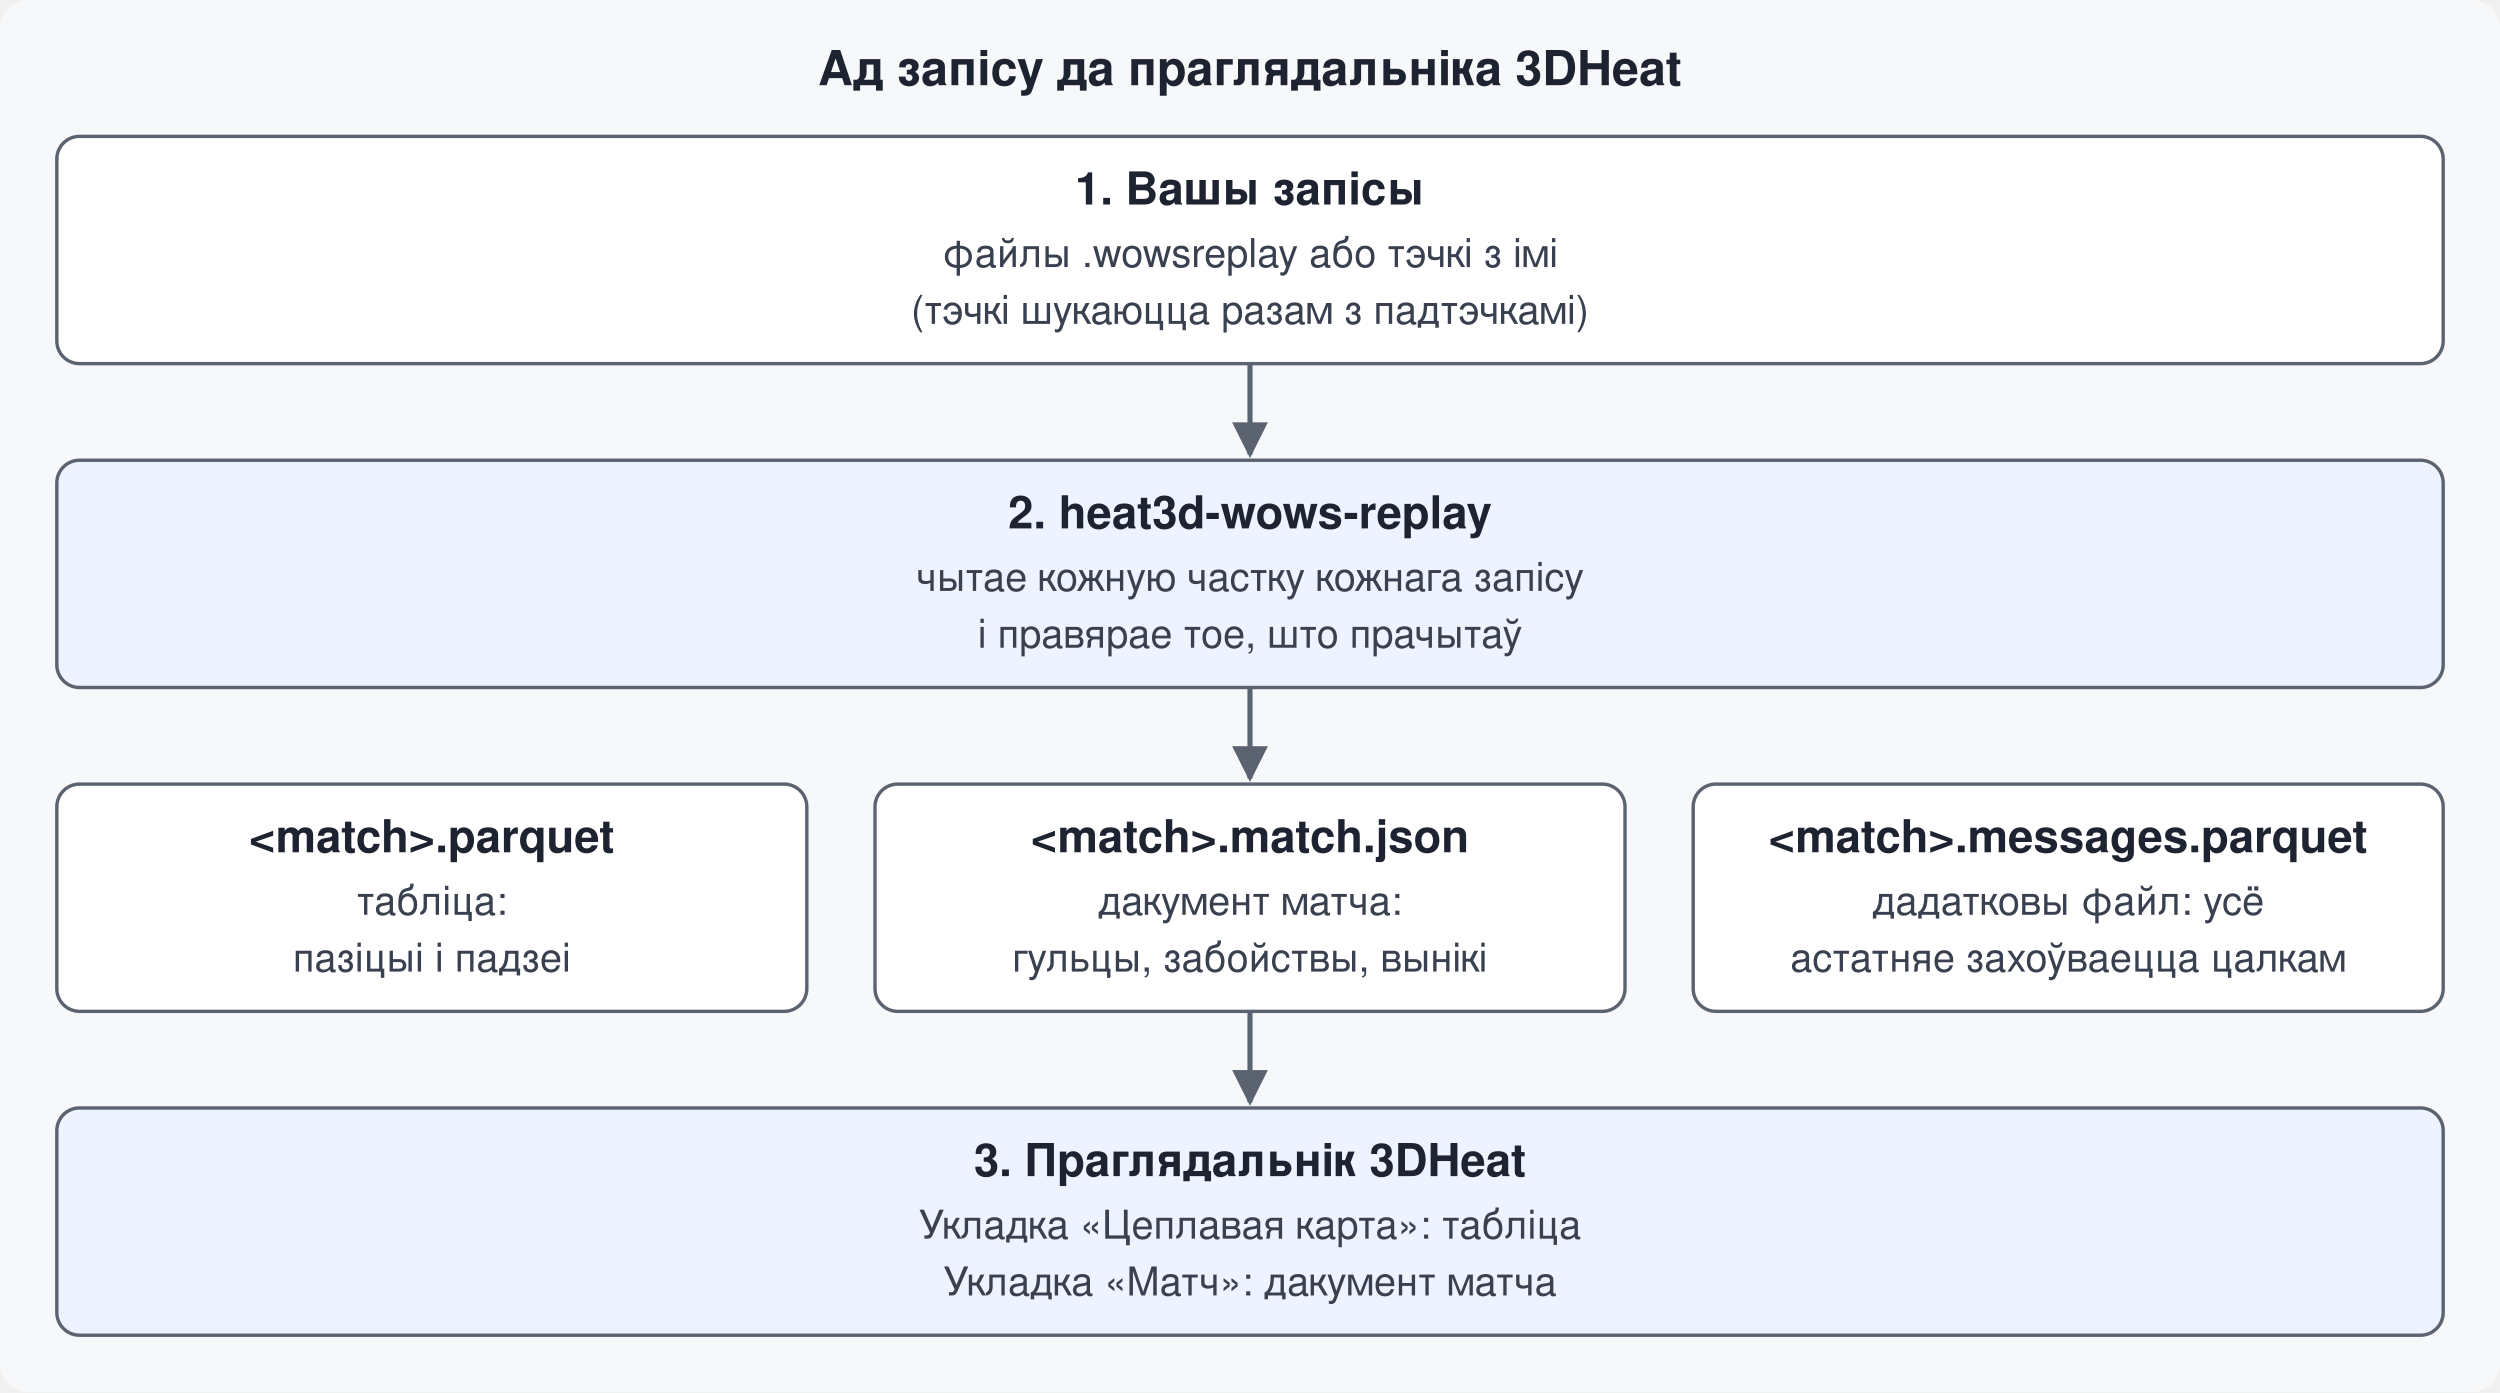
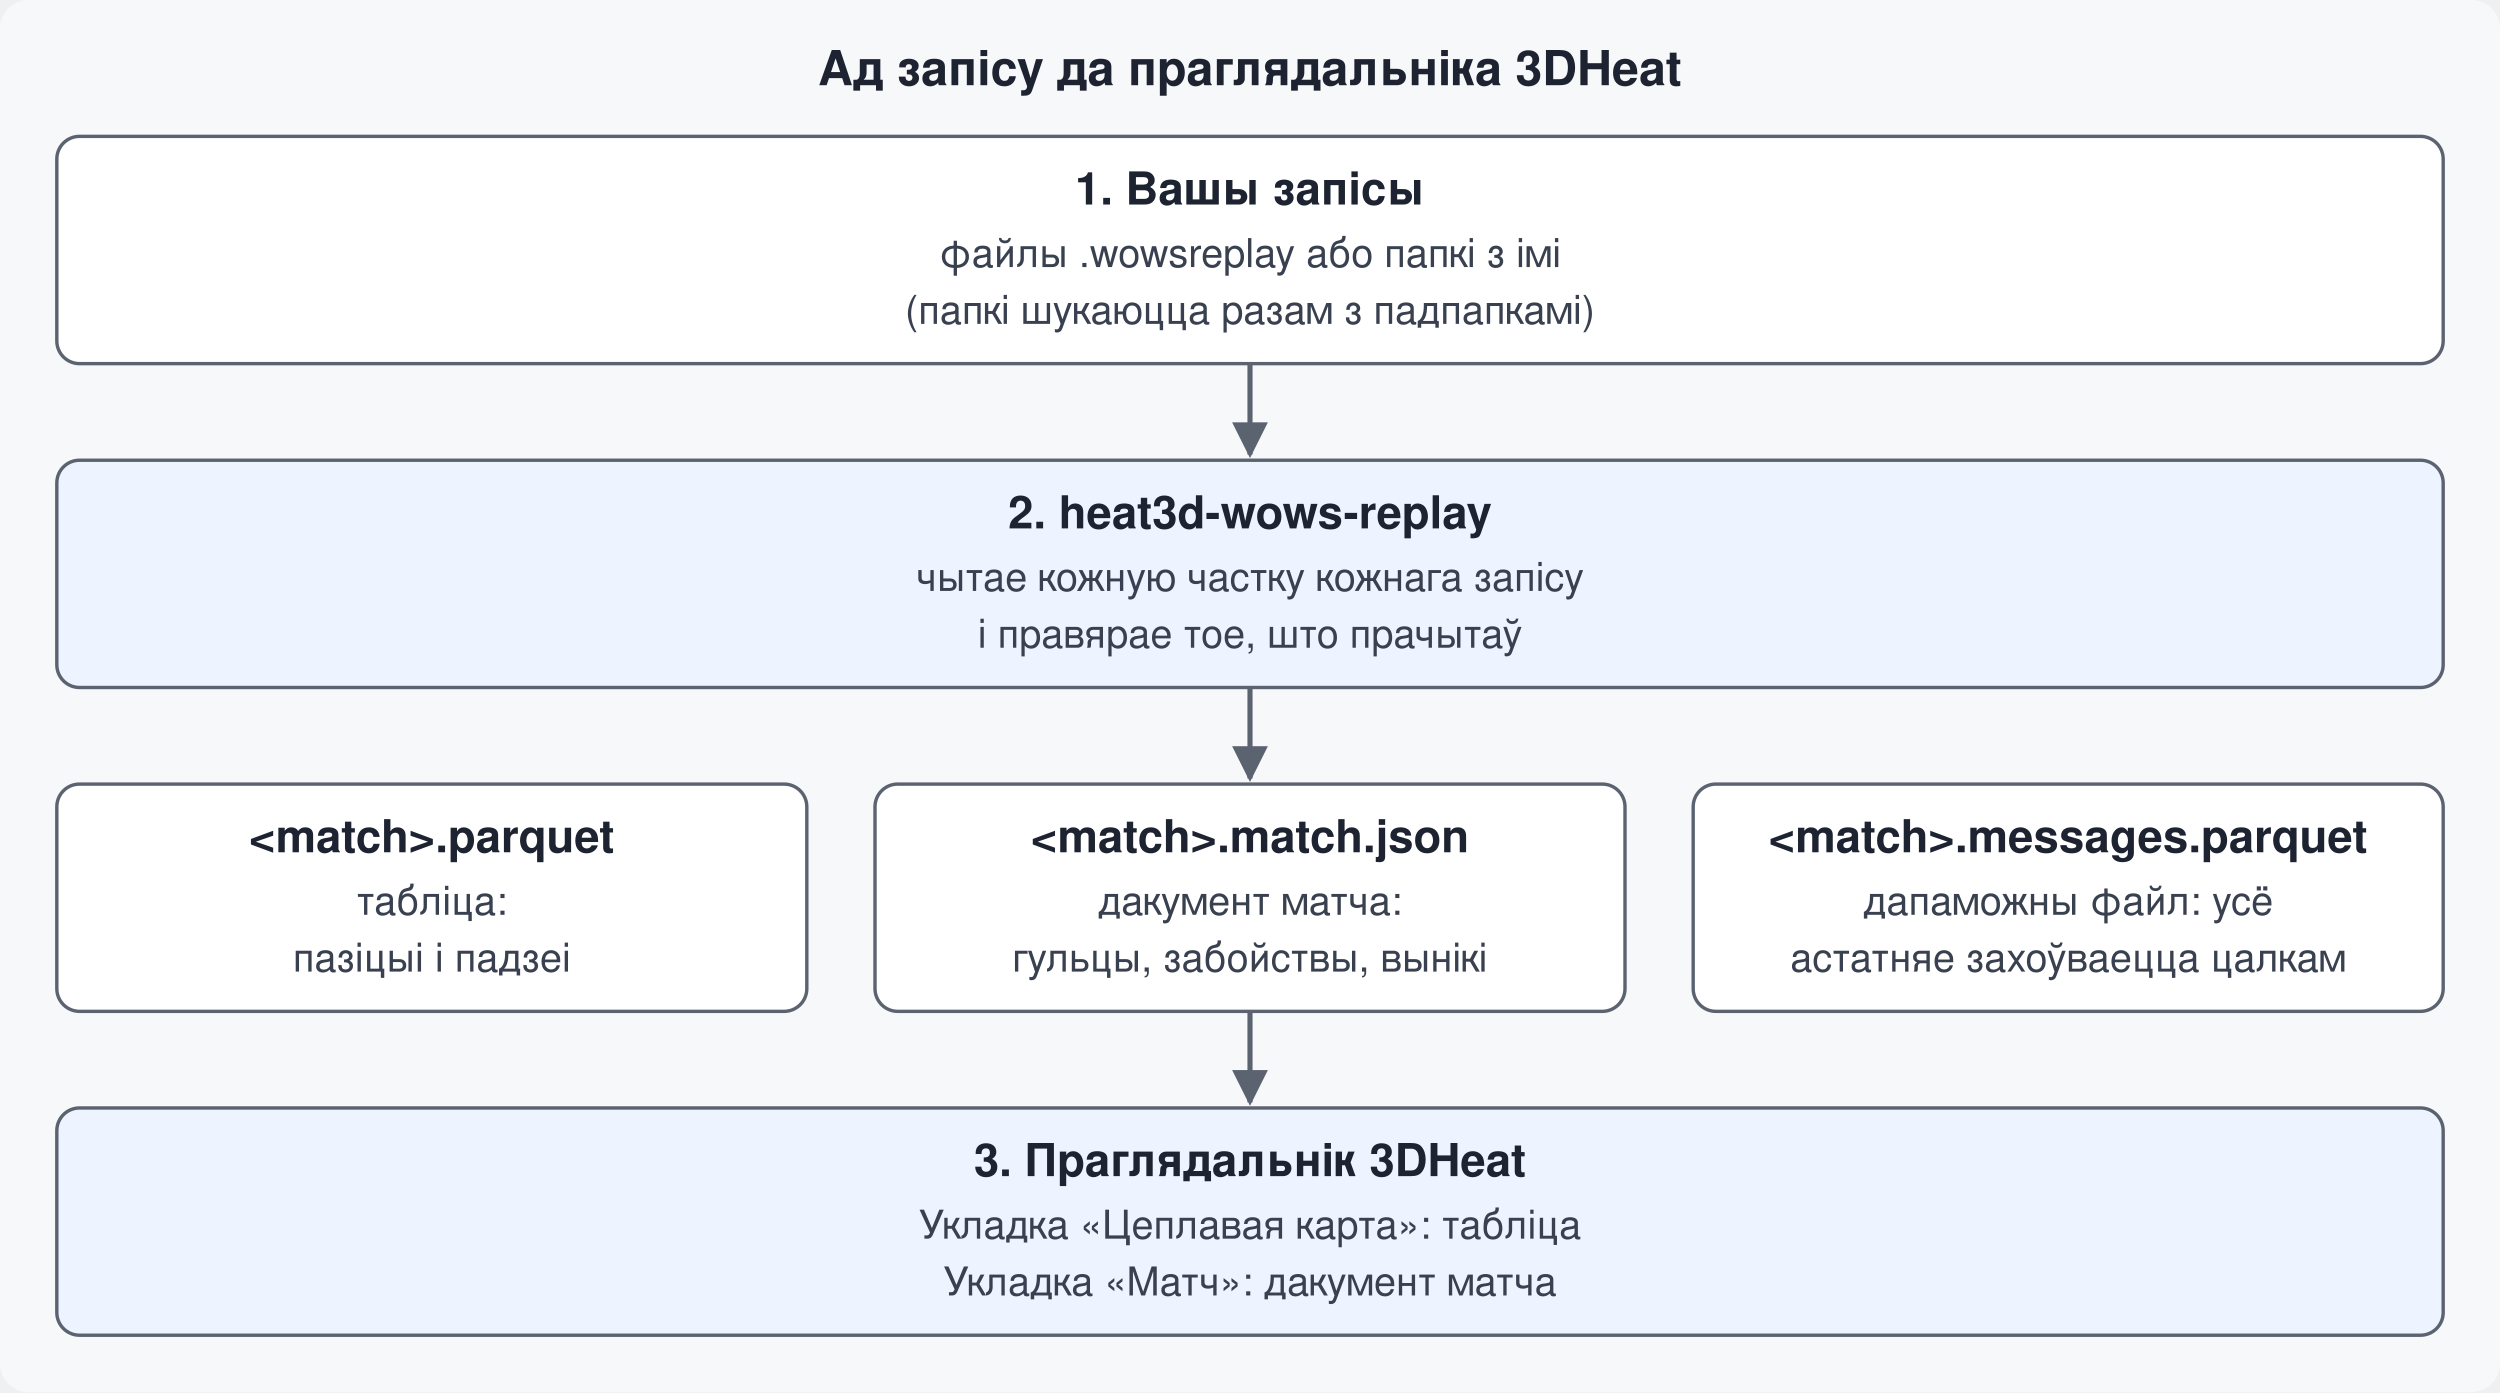
<svg xmlns="http://www.w3.org/2000/svg" width="880" height="490" viewBox="0 0 880 490" role="img" aria-label="From a replay to the 3DHeat viewer">
  <defs>
    <marker id="a" viewBox="0 0 10 10" refX="9" refY="5" markerWidth="7" markerHeight="7" orient="auto">
      <path d="M0,0 L10,5 L0,10 z" fill="#5b6270" />
    </marker>
  </defs>
  <rect width="880" height="490" rx="10" fill="#f7f8fa" />
  <text x="440" y="30" font-family="Segoe UI,Helvetica,Arial,sans-serif" font-size="17" font-weight="600" text-anchor="middle" fill="#1d2330">Ад запісу да праглядальніка 3DHeat</text>
  <rect x="20" y="48" width="840" height="80" rx="8" fill="#ffffff" stroke="#5b6270" stroke-width="1.2" />
  <text x="440" y="72" font-family="Segoe UI,Helvetica,Arial,sans-serif" font-size="16" font-weight="600" text-anchor="middle" fill="#1d2330">1. Вашы запісы</text>
-   <text x="440" y="94" font-family="Segoe UI,Helvetica,Arial,sans-serif" font-size="14" text-anchor="middle" fill="#394150">файлы .wowsreplay або тэчкі з імі</text>
-   <text x="440" y="114" font-family="Segoe UI,Helvetica,Arial,sans-serif" font-size="14" text-anchor="middle" fill="#394150">(тэчкі шукаюцца разам з падтэчкамі)</text>
+   <text x="440" y="94" font-family="Segoe UI,Helvetica,Arial,sans-serif" font-size="14" text-anchor="middle" fill="#394150">файлы .wowsreplay або папкі з імі</text>
+   <text x="440" y="114" font-family="Segoe UI,Helvetica,Arial,sans-serif" font-size="14" text-anchor="middle" fill="#394150">(папкі шукаюцца разам з падпапкамі)</text>
  <line x1="440" y1="128" x2="440" y2="160" stroke="#5b6270" stroke-width="1.8" marker-end="url(#a)" />
  <rect x="20" y="162" width="840" height="80" rx="8" fill="#eef4ff" stroke="#5b6270" stroke-width="1.2" />
  <text x="440" y="186" font-family="Segoe UI,Helvetica,Arial,sans-serif" font-size="16" font-weight="600" text-anchor="middle" fill="#1d2330">2. heat3d-wows-replay</text>
  <text x="440" y="208" font-family="Segoe UI,Helvetica,Arial,sans-serif" font-size="14" text-anchor="middle" fill="#394150">чытае кожную частку кожнага запісу</text>
  <text x="440" y="228" font-family="Segoe UI,Helvetica,Arial,sans-serif" font-size="14" text-anchor="middle" fill="#394150">і правярае тое, што прачытаў</text>
  <line x1="440" y1="242" x2="440" y2="274" stroke="#5b6270" stroke-width="1.8" marker-end="url(#a)" />
  <rect x="20" y="276" width="264" height="80" rx="8" fill="#ffffff" stroke="#5b6270" stroke-width="1.2" />
  <text x="152" y="300" font-family="Segoe UI,Helvetica,Arial,sans-serif" font-size="16" font-weight="600" text-anchor="middle" fill="#1d2330">&lt;match&gt;.parquet</text>
  <text x="152" y="322" font-family="Segoe UI,Helvetica,Arial,sans-serif" font-size="14" text-anchor="middle" fill="#394150">табліца:</text>
  <text x="152" y="342" font-family="Segoe UI,Helvetica,Arial,sans-serif" font-size="14" text-anchor="middle" fill="#394150">пазіцыі і падзеі</text>
  <rect x="308" y="276" width="264" height="80" rx="8" fill="#ffffff" stroke="#5b6270" stroke-width="1.2" />
  <text x="440" y="300" font-family="Segoe UI,Helvetica,Arial,sans-serif" font-size="16" font-weight="600" text-anchor="middle" fill="#1d2330">&lt;match&gt;.match.json</text>
  <text x="440" y="322" font-family="Segoe UI,Helvetica,Arial,sans-serif" font-size="14" text-anchor="middle" fill="#394150">дакумент матча:</text>
  <text x="440" y="342" font-family="Segoe UI,Helvetica,Arial,sans-serif" font-size="14" text-anchor="middle" fill="#394150">гульцы, забойствы, вынікі</text>
  <rect x="596" y="276" width="264" height="80" rx="8" fill="#ffffff" stroke="#5b6270" stroke-width="1.2" />
  <text x="728" y="300" font-family="Segoe UI,Helvetica,Arial,sans-serif" font-size="16" font-weight="600" text-anchor="middle" fill="#1d2330">&lt;match&gt;.messages.parquet</text>
-   <text x="728" y="322" font-family="Segoe UI,Helvetica,Arial,sans-serif" font-size="14" text-anchor="middle" fill="#394150">дадатковы файл: усё</text>
+   <text x="728" y="322" font-family="Segoe UI,Helvetica,Arial,sans-serif" font-size="14" text-anchor="middle" fill="#394150">дапаможны файл: усё</text>
  <text x="728" y="342" font-family="Segoe UI,Helvetica,Arial,sans-serif" font-size="14" text-anchor="middle" fill="#394150">астатняе захоўваецца цалкам</text>
  <line x1="440" y1="356" x2="440" y2="388" stroke="#5b6270" stroke-width="1.8" marker-end="url(#a)" />
  <rect x="20" y="390" width="840" height="80" rx="8" fill="#eef4ff" stroke="#5b6270" stroke-width="1.2" />
  <text x="440" y="414" font-family="Segoe UI,Helvetica,Arial,sans-serif" font-size="16" font-weight="600" text-anchor="middle" fill="#1d2330">3. Праглядальнік 3DHeat</text>
  <text x="440" y="436" font-family="Segoe UI,Helvetica,Arial,sans-serif" font-size="14" text-anchor="middle" fill="#394150">Укладка «Цеплавая карта»: табліца</text>
  <text x="440" y="456" font-family="Segoe UI,Helvetica,Arial,sans-serif" font-size="14" text-anchor="middle" fill="#394150">Укладка «Матч»: дакумент матча</text>
</svg>
